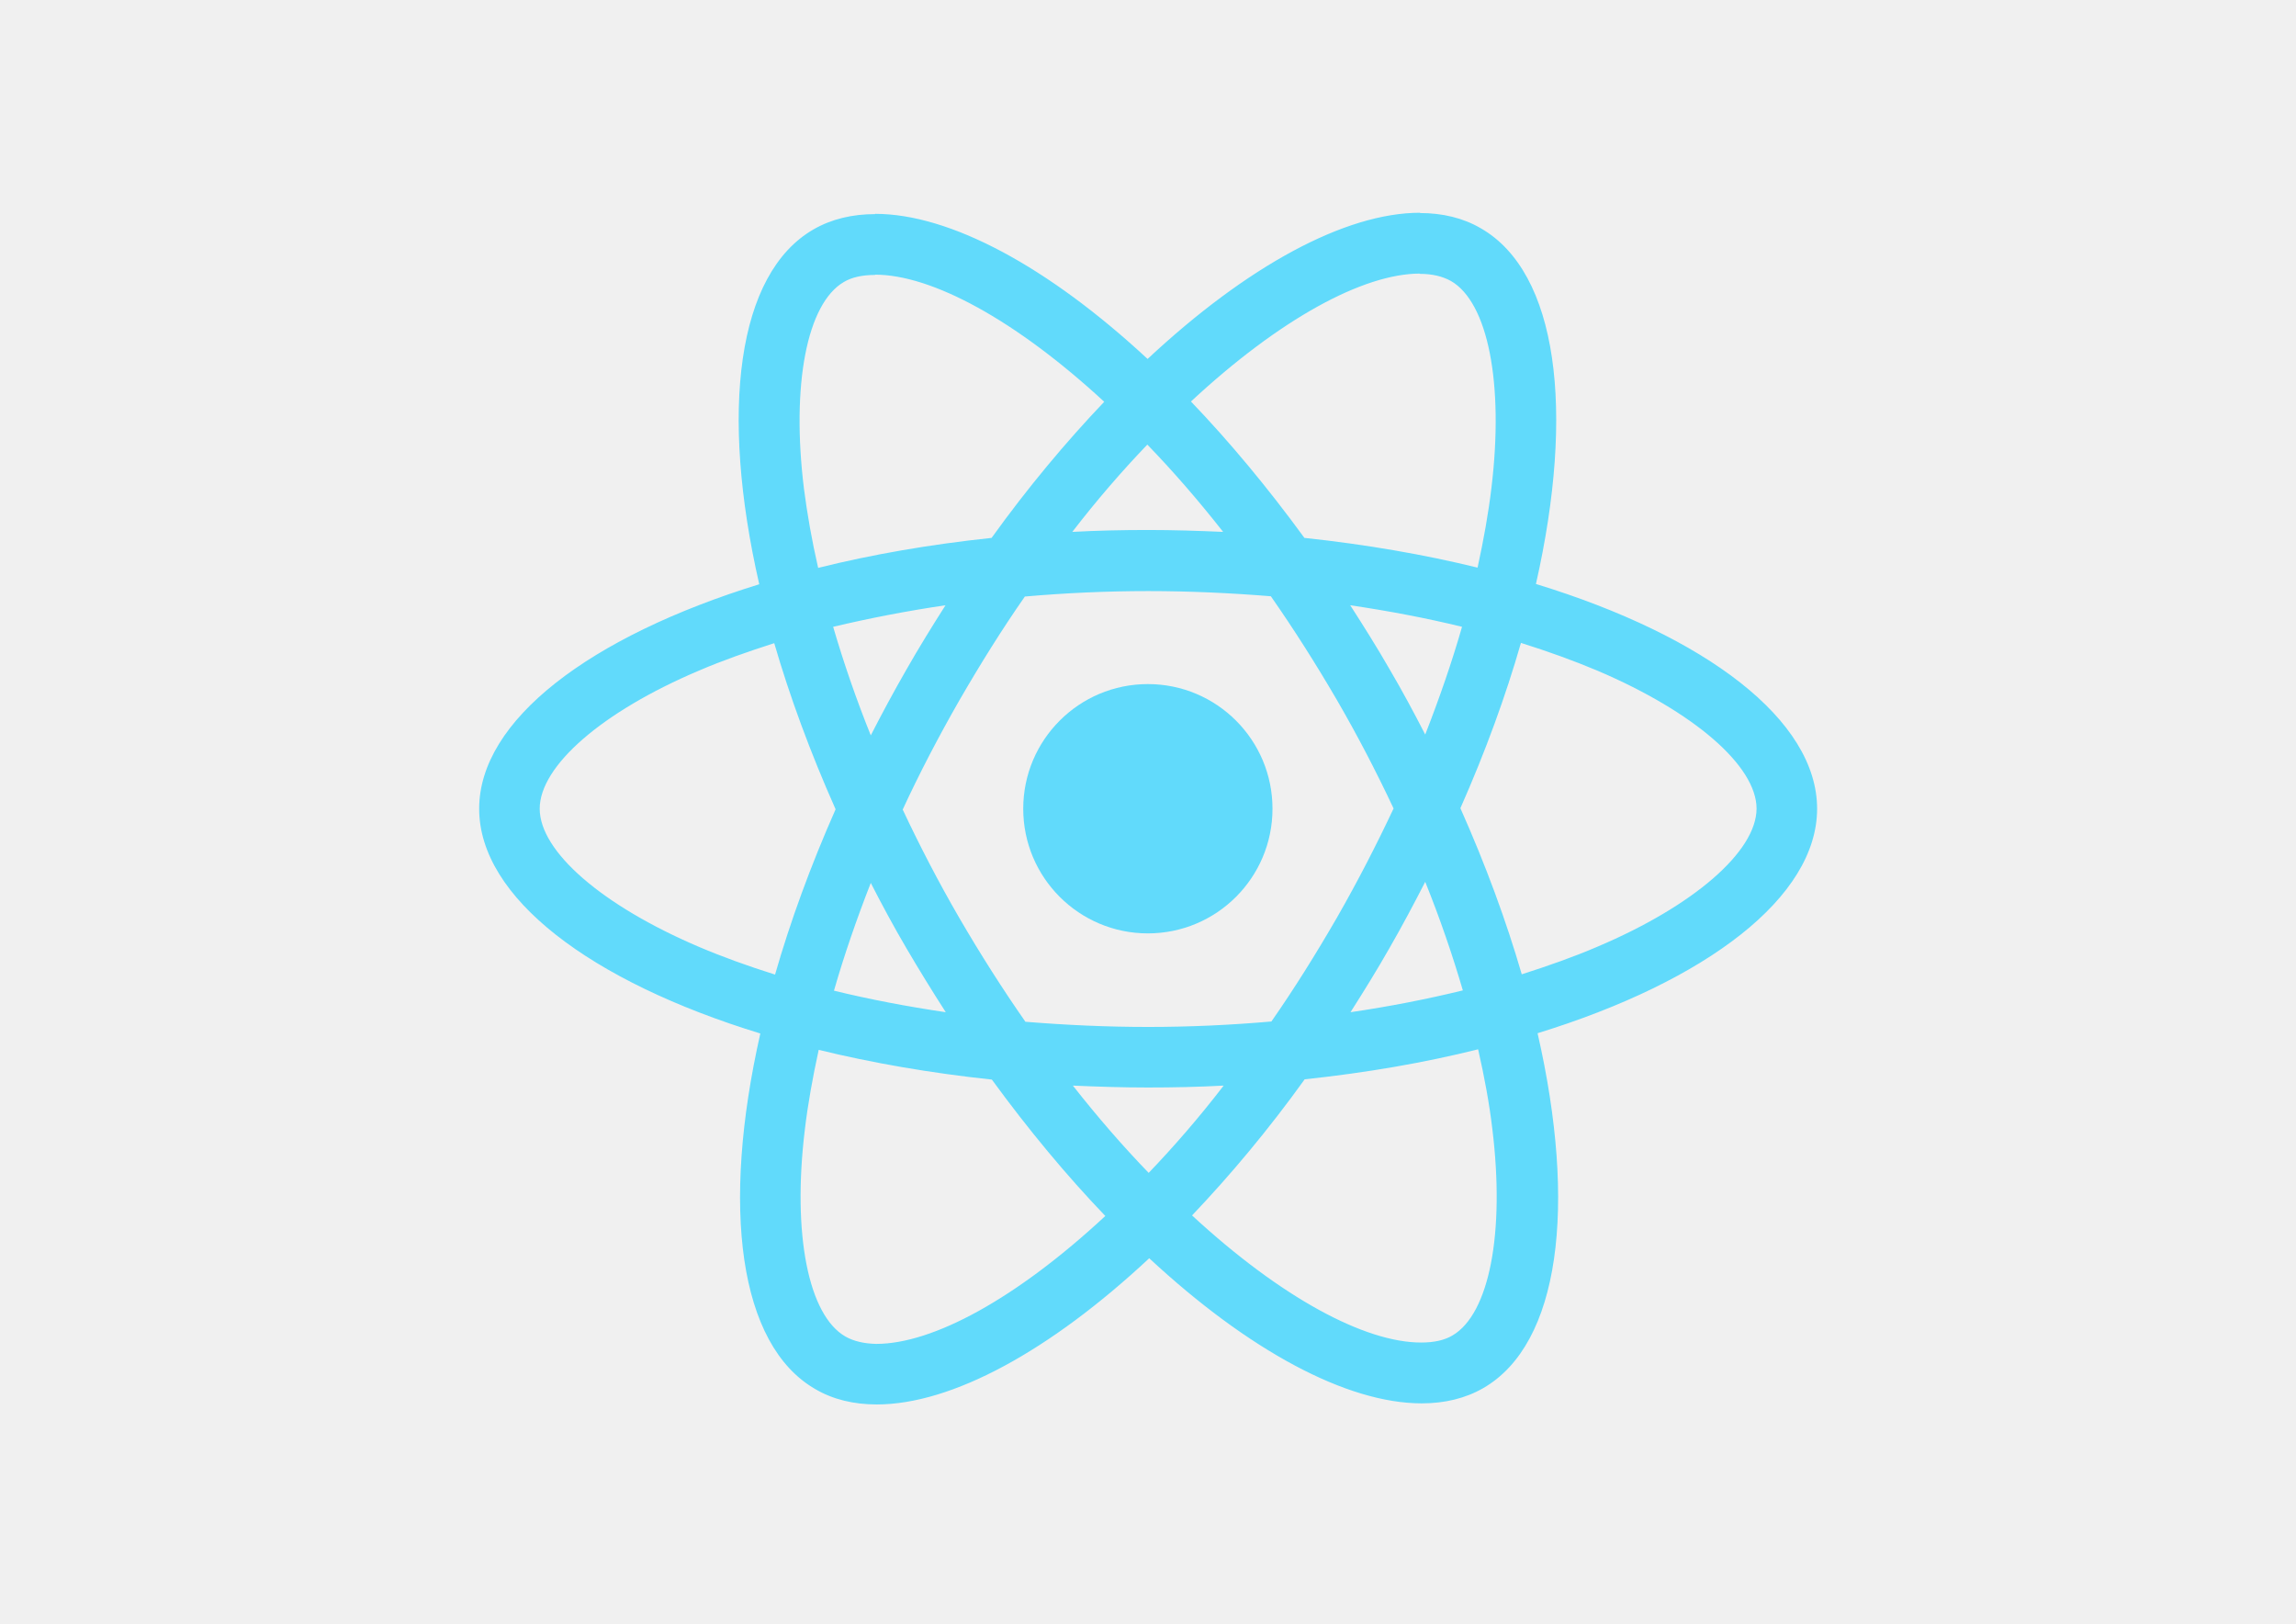
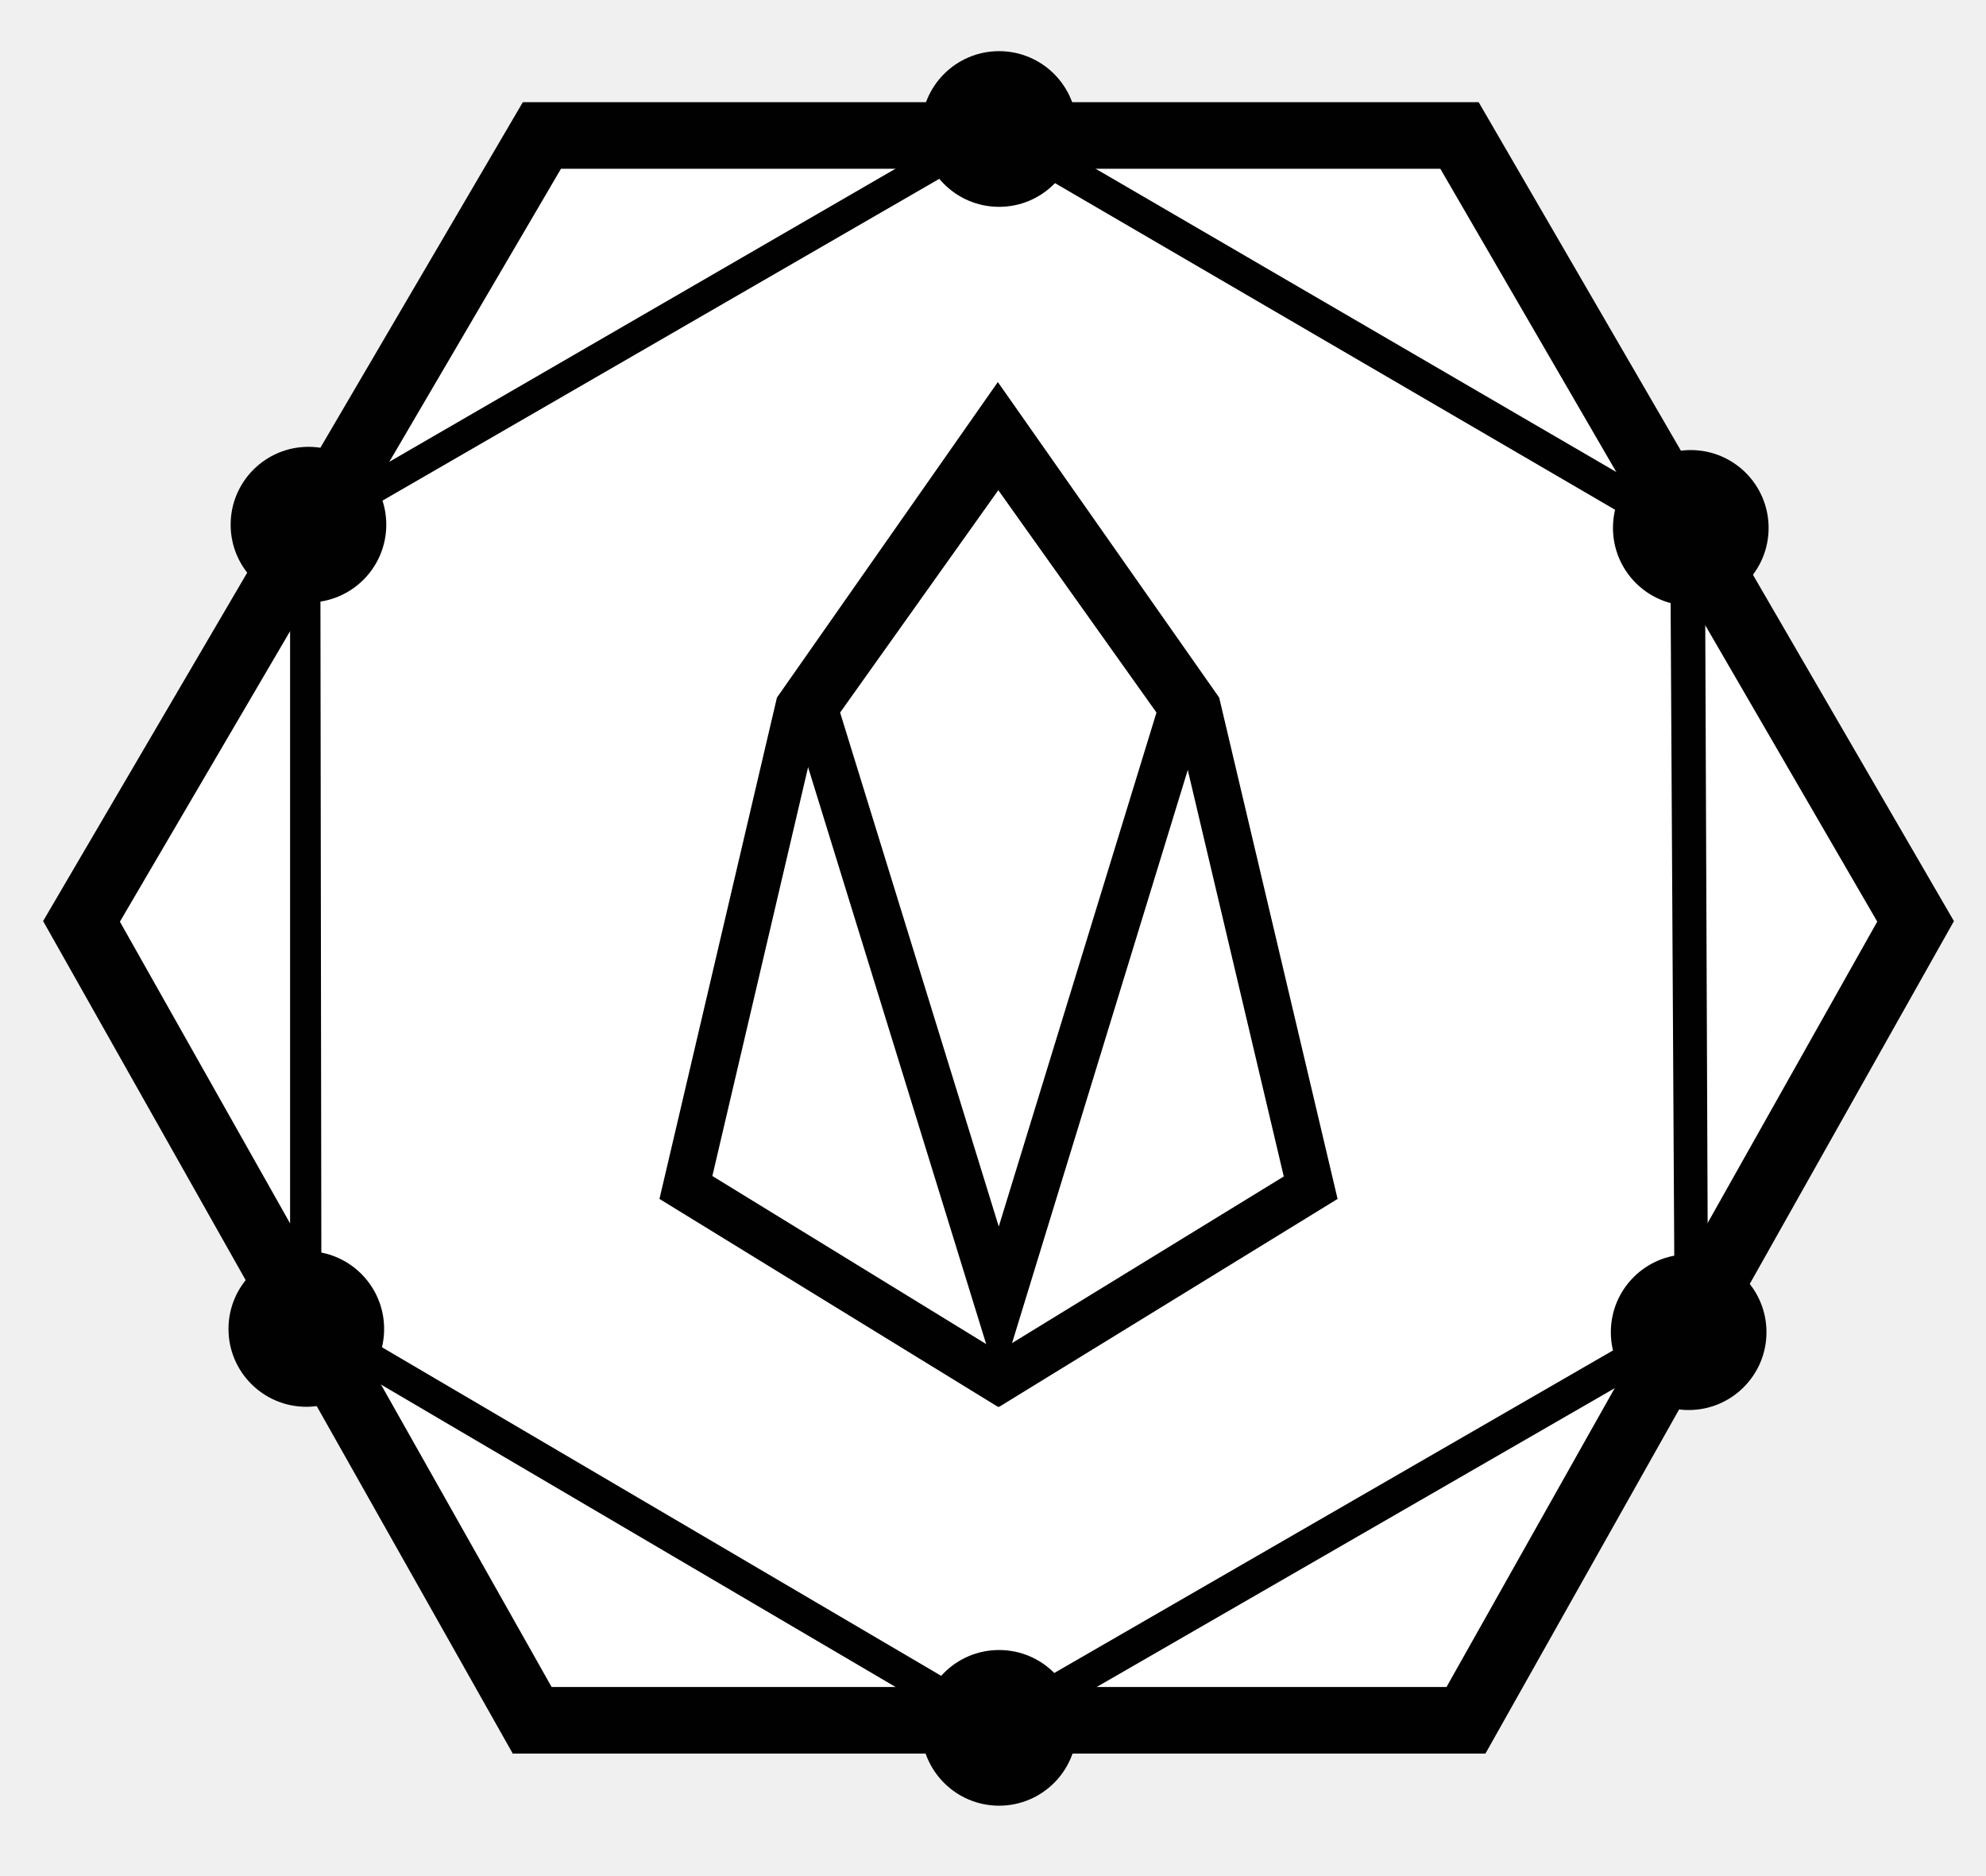
- <svg xmlns="http://www.w3.org/2000/svg" viewBox="0 0 841.9 595.3">
-   <g fill="#61DAFB">
-     <path d="M666.3 296.5c0-32.5-40.7-63.3-103.1-82.4 14.4-63.6 8-114.2-20.2-130.4-6.5-3.8-14.1-5.6-22.4-5.6v22.3c4.6 0 8.3.9 11.4 2.6 13.6 7.8 19.5 37.5 14.9 75.7-1.1 9.4-2.9 19.3-5.1 29.4-19.6-4.8-41-8.5-63.5-10.9-13.5-18.5-27.5-35.3-41.6-50 32.6-30.3 63.2-46.9 84-46.9V78c-27.5 0-63.5 19.6-99.9 53.6-36.4-33.8-72.4-53.2-99.9-53.2v22.3c20.7 0 51.4 16.5 84 46.6-14 14.7-28 31.4-41.3 49.9-22.6 2.4-44 6.1-63.6 11-2.3-10-4-19.7-5.2-29-4.7-38.2 1.1-67.9 14.6-75.8 3-1.8 6.9-2.6 11.5-2.6V78.5c-8.4 0-16 1.8-22.6 5.6-28.1 16.2-34.4 66.7-19.9 130.1-62.2 19.2-102.7 49.9-102.7 82.3 0 32.5 40.7 63.3 103.1 82.4-14.4 63.6-8 114.2 20.2 130.4 6.5 3.8 14.1 5.6 22.5 5.6 27.5 0 63.5-19.6 99.9-53.6 36.4 33.8 72.4 53.2 99.9 53.2 8.4 0 16-1.8 22.6-5.6 28.1-16.2 34.4-66.7 19.9-130.1 62-19.1 102.5-49.9 102.5-82.3zm-130.2-66.7c-3.7 12.9-8.3 26.2-13.5 39.5-4.1-8-8.4-16-13.1-24-4.6-8-9.5-15.8-14.4-23.4 14.2 2.1 27.9 4.7 41 7.9zm-45.8 106.5c-7.8 13.5-15.8 26.3-24.1 38.2-14.9 1.3-30 2-45.2 2-15.1 0-30.2-.7-45-1.9-8.3-11.9-16.4-24.6-24.2-38-7.6-13.1-14.5-26.4-20.8-39.8 6.2-13.4 13.2-26.8 20.7-39.9 7.8-13.5 15.8-26.3 24.1-38.2 14.9-1.3 30-2 45.2-2 15.1 0 30.2.7 45 1.9 8.3 11.9 16.4 24.6 24.2 38 7.6 13.1 14.5 26.4 20.8 39.8-6.3 13.4-13.2 26.8-20.7 39.9zm32.3-13c5.4 13.4 10 26.8 13.8 39.8-13.1 3.2-26.9 5.9-41.2 8 4.9-7.7 9.8-15.6 14.4-23.7 4.6-8 8.9-16.1 13-24.1zM421.2 430c-9.3-9.6-18.6-20.3-27.8-32 9 .4 18.2.7 27.5.7 9.4 0 18.7-.2 27.8-.7-9 11.7-18.3 22.4-27.5 32zm-74.4-58.9c-14.2-2.1-27.9-4.7-41-7.9 3.7-12.9 8.3-26.2 13.5-39.5 4.1 8 8.4 16 13.1 24 4.7 8 9.5 15.8 14.4 23.4zM420.7 163c9.3 9.6 18.6 20.3 27.8 32-9-.4-18.2-.7-27.5-.7-9.4 0-18.7.2-27.8.7 9-11.7 18.3-22.4 27.5-32zm-74 58.9c-4.9 7.7-9.8 15.6-14.4 23.7-4.6 8-8.9 16-13 24-5.4-13.4-10-26.8-13.8-39.8 13.1-3.1 26.9-5.8 41.2-7.9zm-90.5 125.2c-35.4-15.1-58.3-34.9-58.3-50.6 0-15.7 22.9-35.6 58.3-50.6 8.6-3.7 18-7 27.7-10.1 5.7 19.6 13.2 40 22.5 60.9-9.2 20.8-16.6 41.1-22.2 60.6-9.9-3.1-19.3-6.5-28-10.2zM310 490c-13.6-7.8-19.5-37.5-14.9-75.7 1.1-9.4 2.9-19.3 5.1-29.4 19.6 4.8 41 8.5 63.5 10.9 13.5 18.5 27.5 35.3 41.6 50-32.6 30.3-63.2 46.9-84 46.9-4.5-.1-8.3-1-11.3-2.7zm237.2-76.2c4.7 38.2-1.1 67.9-14.6 75.8-3 1.8-6.9 2.6-11.5 2.6-20.7 0-51.4-16.5-84-46.6 14-14.7 28-31.4 41.3-49.9 22.6-2.4 44-6.1 63.6-11 2.3 10.1 4.1 19.8 5.2 29.1zm38.5-66.7c-8.6 3.7-18 7-27.7 10.1-5.7-19.6-13.2-40-22.5-60.9 9.2-20.8 16.6-41.1 22.2-60.6 9.9 3.1 19.3 6.5 28.1 10.2 35.4 15.1 58.3 34.9 58.3 50.6-.1 15.7-23 35.6-58.4 50.6zM320.8 78.4z" />
-     <circle cx="420.9" cy="296.5" r="45.7" />
-     <path d="M520.5 78.1z" />
+ <svg xmlns="http://www.w3.org/2000/svg" version="1.1" id="Layer_1" x="0px" y="0px" width="89.5px" height="84.5px" viewBox="0 0 89.5 84.5" enable-background="new 0 0 89.5 84.5" xml:space="preserve">
+   <polygon fill="#FFFFFF" stroke="#010101" stroke-width="3" stroke-miterlimit="10" points="23.983,77.508 66.065,77.508   86.327,41.513 65.773,6.104 24.421,6.104 3.673,41.513 " />
+   <path fill="#010101" d="M44.878,78.629l-0.39-0.195L13.073,59.975v-36.58L44.878,4.984L76.83,23.59l0.146,36.529L44.878,78.629z   M14.485,59.098L44.83,76.924l30.636-17.682l-0.194-34.824L44.781,6.64L14.437,24.174L14.485,59.098L14.485,59.098z" />
+   <g>
+     <ellipse fill="#010101" cx="45.024" cy="5.812" rx="3.507" ry="3.507" />
+   </g>
+   <g>
+     <circle fill="#010101" cx="45.024" cy="77.849" r="3.507" />
+   </g>
+   <g>
+     <ellipse fill="#010101" cx="76.196" cy="23.785" rx="3.507" ry="3.507" />
+   </g>
+   <g>
+     <circle fill="#010101" cx="13.804" cy="59.876" r="3.507" />
+   </g>
+   <g>
+     <ellipse fill="#010101" cx="13.901" cy="23.639" rx="3.507" ry="3.507" />
+   </g>
+   <g>
+     <circle fill="#010101" cx="76.1" cy="60.022" r="3.507" />
+   </g>
+   <g>
+     <path fill="#010101" d="M44.968,20.884l7.993,11.41l4.893,20.712l-12.865,7.887l-12.886-7.908l4.851-20.711L44.968,20.884    M44.968,17.214L35.013,31.43l-5.294,22.588l15.249,9.365h0.063l15.248-9.365L54.943,31.43L44.968,17.214L44.968,17.214z" />
+   </g>
+   <g>
+     <path fill="#010101" d="M44.989,22.086l7.128,10.018L45.01,55.262L37.86,32.104L44.989,22.086 M44.989,18.458L35.54,31.725   l9.449,30.604h0.063l9.385-30.604L44.989,18.458L44.989,18.458z" />
  </g>
</svg>
